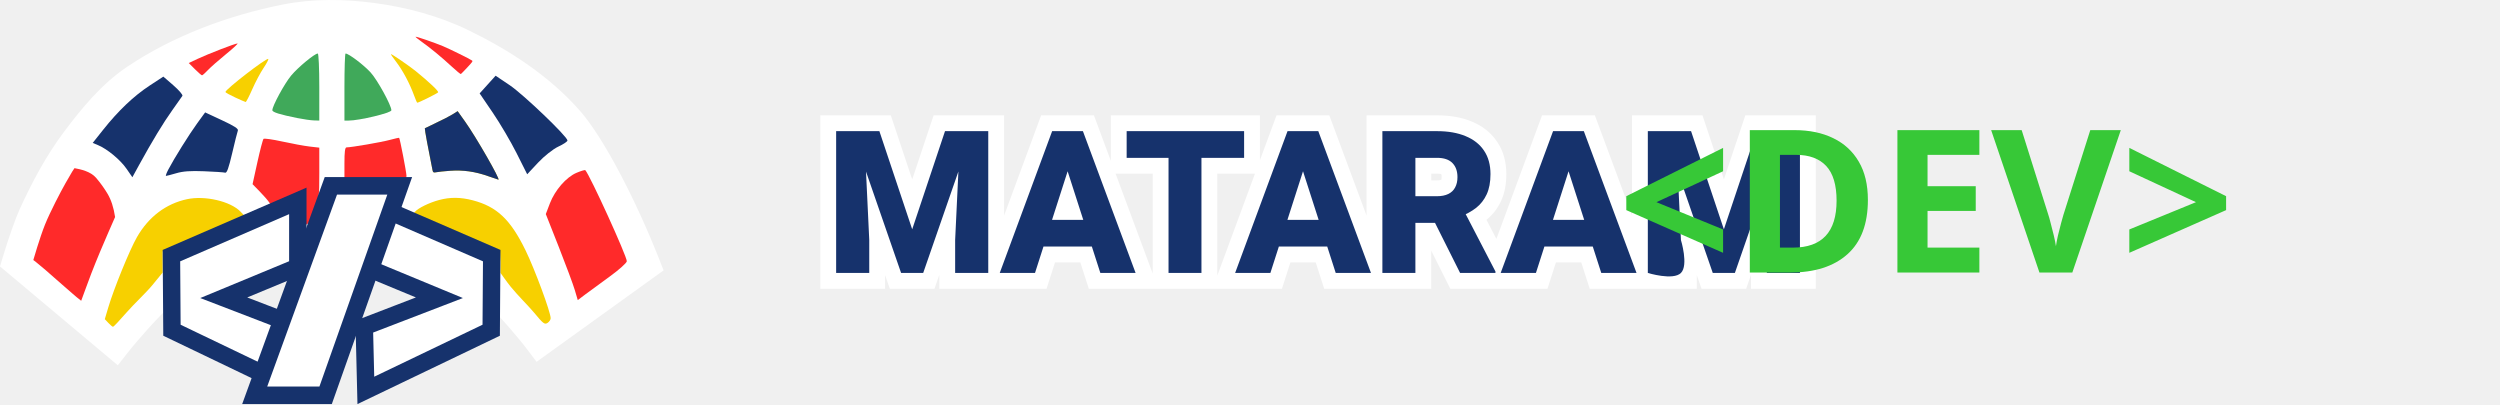
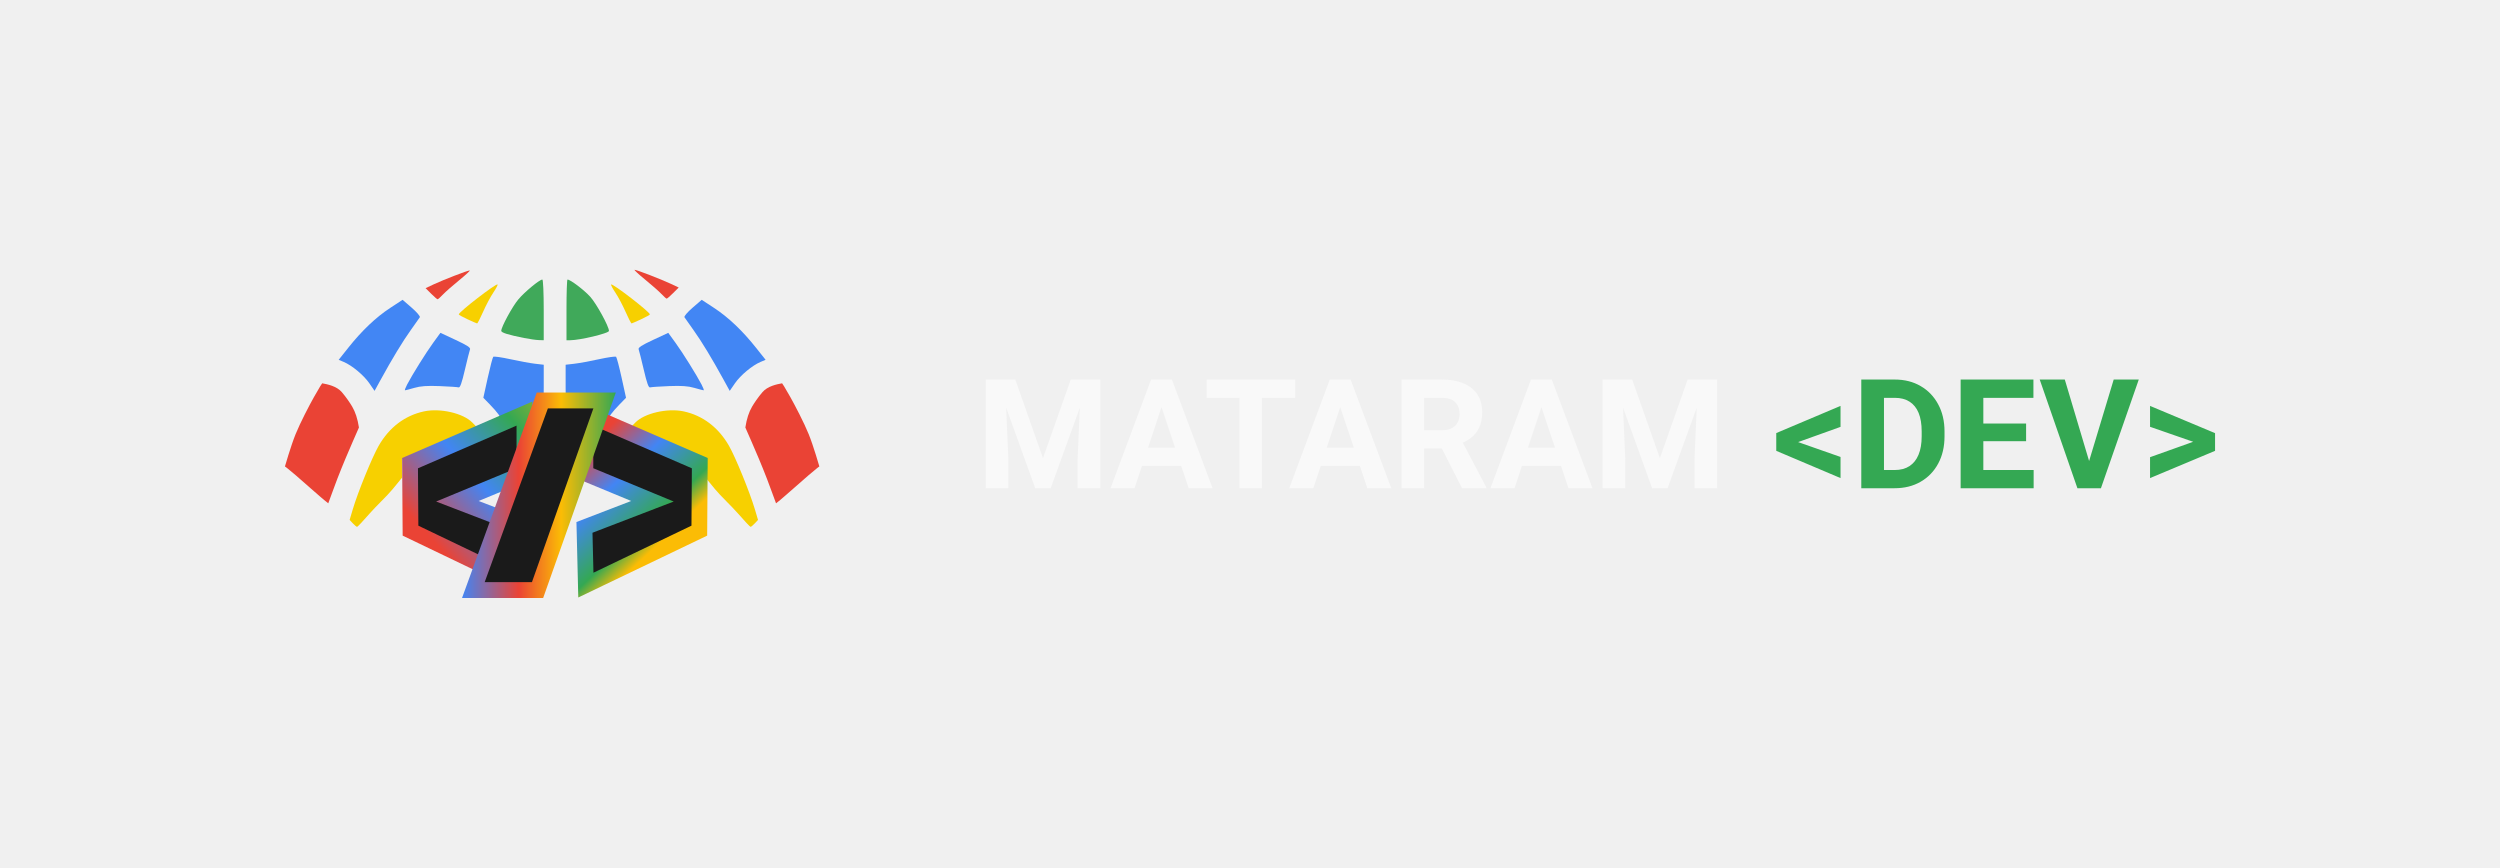
- <svg xmlns="http://www.w3.org/2000/svg" width="616.113mm" height="99.586mm" viewBox="0 0 616.113 99.586" version="1.1" id="svg1" xml:space="preserve">
-   <defs id="defs1" />
-   <g id="layer1" transform="translate(-504.3703,-2326.85)">
-     <g id="g756" transform="translate(-55.96912,-24.34001)">
-       <g id="g749" transform="translate(1018.908,53.16899)">
-         <path style="fill:#ffffff;stroke:none;stroke-width:58.003;stroke-dasharray:none;stroke-opacity:1" d="m -362.766,2246.986 c -3.856,0.035 -7.748,0.395 -11.572,1.184 -13.594,2.805 -27.212,7.982 -38.822,15.973 -6.506,4.478 -11.526,10.868 -15.768,16.662 -4.569,6.242 -8.116,13.158 -11.152,19.973 -1.113,2.497 -2.873,7.707 -4.195,12.221 l -0.746,2.545 29.484,25.436 2.654,-3.471 c 0.81,-1.058 0.804,-1.052 2.211,-2.752 1.407,-1.7 3.391,-4.013 5.662,-6.428 2.271,-2.415 4.837,-4.933 7.352,-7.021 2.515,-2.088 5.02,-3.724 6.842,-4.443 17.416,-6.876 39.11,-7.237 56.443,-0.42 1.739,0.684 4.158,2.279 6.58,4.33 2.422,2.051 4.888,4.533 7.07,6.918 2.182,2.385 4.086,4.674 5.434,6.356 1.348,1.681 1.342,1.675 2.115,2.721 l 2.449,3.316 31.783,-23.527 -1.117,-2.922 c -5.852,-15.284 -13.886,-31.161 -19.736,-38.049 -7.629,-8.982 -17.739,-15.699 -27.898,-20.785 -7.428,-3.718 -15.583,-5.946 -23.639,-7.049 -3.736,-0.512 -7.579,-0.8 -11.434,-0.766 z" id="path728" transform="matrix(0.9846932,0,0,0.9577152,-20.35865,146.051)" />
-         <g id="g748" transform="translate(-433.5948,1324.076)">
-           <path style="fill:#ff2a2a;fill-opacity:1;stroke-width:1.169" d="m -13.724,1040.514 c -2.691,-2.304 -3.038,-2.484 -3.038,-2.484 0,0 1.601,-5.566 2.886,-8.748 1.285,-3.182 3.829,-8.038 5.027,-10.158 1.842,-3.258 1.898,-3.228 2.232,-3.736 1.497,0.273 3.951,0.789 5.327,2.386 1.25,1.451 2.293,3.027 2.842,3.961 0.874,1.487 1.478,3.329 1.838,5.695 -0.757,1.722 -2.495,5.666 -3.688,8.521 -0.756,1.808 -1.492,3.625 -2.199,5.452 -0.855,2.212 -1.864,5.085 -2.469,6.672 -1.585,-1.219 -2.746,-2.336 -4.6,-3.914 -1.435,-1.222 -2.898,-2.568 -4.159,-3.647 z" id="path729" />
-           <path style="fill:#ff2a2a;fill-opacity:1;stroke-width:0.584" d="m 116.68,1045.42 c -0.403,-1.365 -2.175,-6.136 -3.937,-10.601 l -3.205,-8.119 0.995,-2.606 c 1.26,-3.299 4.059,-6.509 6.603,-7.572 1.084,-0.453 2.044,-0.743 2.133,-0.643 1.175,1.312 10.23,21.172 10.23,22.438 0,0.401 -1.906,2.108 -4.236,3.795 -2.33,1.686 -5.049,3.679 -6.043,4.428 l -1.807,1.362 z" id="path730" />
-           <path style="fill:#16326c;fill-opacity:1;stroke-width:0.584" d="m 102.345,1011.71 c -1.432,-2.852 -4.069,-7.336 -5.859,-9.966 l -3.255,-4.78 1.968,-2.179 1.968,-2.179 3.457,2.323 c 3.384,2.274 14.282,12.706 14.252,13.643 -0.008,0.261 -1.032,0.943 -2.274,1.515 -1.242,0.572 -3.473,2.338 -4.956,3.924 l -2.697,2.883 z" id="path731" />
-           <path style="fill:#ff2a2a;fill-opacity:1;stroke-width:0.146" d="m 86.406,990.393 c -2.496,-2.313 -5.322,-4.644 -7.503,-6.19 -0.899,-0.637 -1.549,-1.176 -1.445,-1.199 0.274,-0.059 4.702,1.467 6.757,2.328 1.682,0.705 6.615,3.141 7.142,3.526 0.229,0.168 0.116,0.334 -1.172,1.714 -0.784,0.841 -1.495,1.571 -1.58,1.622 -0.085,0.051 -1.075,-0.76 -2.2,-1.802 z" id="path732" />
-           <path style="fill:#f7d000;fill-opacity:1;stroke-width:0.292" d="m 77.058,997.434 c -1.046,-2.887 -2.764,-6.112 -4.375,-8.215 -0.817,-1.066 -1.41,-1.938 -1.318,-1.938 0.285,0 4.589,2.95 6.13,4.202 3.273,2.658 5.68,4.938 5.507,5.218 -0.161,0.26 -4.784,2.558 -5.146,2.558 -0.075,0 -0.435,-0.822 -0.798,-1.826 z" id="path733" />
-           <path style="fill:#f7d000;fill-opacity:1;stroke-width:0.292" d="m 95.316,1017.357 c -3.192,-1.135 -6.16,-1.557 -9.349,-1.327 -1.446,0.104 -2.985,0.266 -3.419,0.36 -0.661,0.143 -0.813,0.058 -0.931,-0.518 -0.977,-4.766 -1.981,-10.229 -1.895,-10.31 0.06,-0.056 1.359,-0.685 2.885,-1.397 1.526,-0.712 3.321,-1.64 3.988,-2.062 l 1.212,-0.767 1.813,2.541 c 2.707,3.796 8.814,14.432 8.235,14.342 -0.111,-0.017 -1.253,-0.405 -2.539,-0.863 z" id="path734" />
-           <path style="fill:#f7d000;fill-opacity:1;stroke-width:0.413" d="m 106.694,1051.053 c -1.354,-1.636 -3.978,-4.2 -5.805,-6.439 -0.895,-1.097 -2.521,-3.417 -2.521,-3.417 v -2.752 l -0.121,-2.705 -9.825,-3.843 c -12.771,-4.995 -11.743,-5.009 -11.12,-5.759 0.748,-0.902 3.529,-2.26 5.956,-2.908 2.719,-0.726 5.27,-0.704 8.249,0.072 5.973,1.556 9.33,4.732 13.038,12.339 2.29,4.698 6.189,15.235 6.189,16.728 0,0.372 -0.354,0.897 -0.788,1.168 -0.7,0.437 -1.061,0.162 -3.25,-2.483 z" id="path735" />
-           <path style="fill:#ff2a2a;fill-opacity:1;stroke-width:0.413" d="m 49.996,1025.353 c 0,-2.878 -0.138,-3.918 -0.516,-3.9 -0.284,0.014 -2.097,0.743 -4.028,1.619 l -3.512,1.594 -0.606,-0.896 c -0.333,-0.493 -1.385,-1.693 -2.336,-2.667 l -1.73,-1.77 1.196,-5.435 c 0.658,-2.989 1.337,-5.568 1.51,-5.73 0.173,-0.162 2.266,0.136 4.652,0.662 2.386,0.526 5.407,1.08 6.714,1.23 l 2.376,0.273 v 6.262 c 0,5.779 -0.085,6.486 -1.1,9.163 -1.026,2.707 -1.546,3.499 -2.309,3.514 -0.17,0 -0.31,-1.76 -0.31,-3.919 z" id="path736" />
-           <path style="fill:#40a95a;fill-opacity:1;stroke-width:0.413" d="m 48.343,1003.048 c -4.314,-0.862 -6.198,-1.452 -6.198,-1.941 0,-1.052 3.003,-6.586 4.638,-8.546 1.703,-2.041 5.794,-5.426 6.559,-5.426 0.208,0 0.372,3.645 0.372,8.263 v 8.263 l -1.343,-0.039 c -0.739,-0.021 -2.551,-0.28 -4.028,-0.575 z" id="path737" />
-           <path style="fill:#40a95a;fill-opacity:1;stroke-width:0.413" d="m 59.912,995.399 c 0,-4.545 0.123,-8.263 0.274,-8.263 0.774,0 4.51,2.828 6.198,4.692 1.688,1.865 5.097,8.083 5.097,9.298 0,0.641 -7.899,2.537 -10.572,2.537 h -0.997 z" id="path738" />
-           <path style="fill:#ff2a2a;fill-opacity:1;stroke-width:0.413" d="m 59.912,1014.198 c 0,-2.863 0.14,-3.926 0.516,-3.928 1.22,-0.01 8.556,-1.272 10.62,-1.833 1.239,-0.337 2.296,-0.57 2.348,-0.518 0.198,0.198 1.803,8.513 1.803,9.339 0,0.846 -0.162,0.865 -7.644,0.865 h -7.644 z" id="path739" />
-           <path style="fill:#f7d000;fill-opacity:1;stroke-width:0.413" d="m 1.74,1053.539 -0.885,-0.942 0.854,-2.879 c 1.389,-4.68 5.283,-14.226 7.073,-17.34 2.877,-5.004 7.137,-8.229 12.344,-9.346 4.395,-0.943 10.66,0.505 13.133,3.034 l 1.267,1.296 -2.991,1.311 c -1.645,0.721 -6.105,2.662 -9.912,4.313 l -7.507,2.936 v 2.594 2.594 l -2.524,3.082 c -1.51,1.844 -4.536,4.653 -6.279,6.653 -1.743,2.001 -3.286,3.638 -3.428,3.638 -0.143,0 -0.658,-0.424 -1.145,-0.943 z" id="path740" />
-           <path style="fill:#16326c;fill-opacity:1;stroke-width:0.413" d="m 16.497,1015.747 c 1.442,-2.755 5.146,-8.684 7.14,-11.428 l 1.943,-2.674 4.154,1.938 c 3.11,1.451 4.092,2.094 3.909,2.558 -0.134,0.341 -0.765,2.851 -1.402,5.578 -0.85,3.641 -1.307,4.912 -1.72,4.784 -0.309,-0.096 -2.633,-0.255 -5.163,-0.353 -3.435,-0.134 -5.179,-0.011 -6.881,0.484 -1.254,0.365 -2.395,0.663 -2.535,0.663 -0.14,0 0.11,-0.697 0.556,-1.549 z" id="path741" />
-           <path style="fill:#16326c;fill-opacity:1;stroke-width:0.413" d="m 6.216,1015.548 c -1.512,-2.194 -4.712,-4.858 -6.981,-5.812 l -1.359,-0.571 2.596,-3.268 c 3.711,-4.671 7.534,-8.305 11.424,-10.855 l 3.38,-2.216 2.486,2.154 c 1.367,1.184 2.364,2.35 2.216,2.59 -0.148,0.24 -1.267,1.827 -2.487,3.526 -2.178,3.036 -5.029,7.741 -8.226,13.576 l -1.618,2.953 z" id="path742" />
-           <path style="fill:#ff2a2a;fill-opacity:1;stroke-width:0.413" d="m 23.057,990.991 -1.515,-1.516 2.142,-1.005 c 2.659,-1.247 9.296,-3.814 9.862,-3.814 0.23,0 -1.04,1.186 -2.824,2.636 -1.784,1.45 -3.789,3.216 -4.457,3.925 -0.667,0.709 -1.321,1.289 -1.453,1.289 -0.132,0 -0.921,-0.682 -1.755,-1.515 z" id="path743" />
-           <path style="fill:#f7d000;fill-opacity:1;stroke-width:0.413" d="m 32.956,997.949 c -1.305,-0.607 -2.374,-1.202 -2.376,-1.323 -0.008,-0.656 10.188,-8.527 10.562,-8.153 0.11,0.11 -0.417,1.118 -1.172,2.239 -0.755,1.122 -2.002,3.472 -2.771,5.223 -0.769,1.751 -1.505,3.168 -1.634,3.151 -0.129,-0.018 -1.303,-0.529 -2.608,-1.136 z" id="path744" />
-           <path style="fill:#ffffff;stroke:#16326c;stroke-width:4.294;stroke-dasharray:none;stroke-opacity:1" d="m 48.297,1070.155 -30.896,-14.826 -0.128,-18.385 31.151,-13.492 v 16.309 l -18.256,7.561 18.512,7.117 z" id="path745" />
-           <path style="fill:#ffffff;stroke:#16326c;stroke-width:4.294;stroke-dasharray:none;stroke-opacity:1" d="m 65.187,1070.155 30.895,-14.826 0.128,-18.385 -31.151,-13.492 v 16.309 l 18.256,7.561 -18.512,7.117 z" id="path746" />
-           <path style="fill:#ffffff;stroke:#16326c;stroke-width:4.321;stroke-dasharray:none;stroke-opacity:1" d="m 37.792,1071.371 h 17.48 l 18.26,-51.627 H 56.569 Z" id="path747" />
-           <path style="fill:#16326c;fill-opacity:1;stroke-width:0.292" d="m 95.316,1017.357 c -3.192,-1.135 -6.16,-1.557 -9.349,-1.327 -1.446,0.104 -2.985,0.266 -3.419,0.36 -0.661,0.143 -0.813,0.058 -0.931,-0.518 -0.977,-4.766 -1.981,-10.229 -1.895,-10.31 0.06,-0.056 1.359,-0.685 2.885,-1.397 1.526,-0.712 3.321,-1.64 3.988,-2.062 l 1.212,-0.767 1.813,2.541 c 2.707,3.796 8.814,14.432 8.235,14.342 -0.111,-0.017 -1.253,-0.405 -2.539,-0.863 z" id="path748" />
+ <svg xmlns="http://www.w3.org/2000/svg" xmlns:xlink="http://www.w3.org/1999/xlink" width="680.82mm" height="236.32mm" viewBox="0 0 680.82 236.32" version="1.1" id="svg1" xml:space="preserve">
+   <defs id="defs1">
+     <linearGradient id="linearGradient1589">
+       <stop style="stop-color:#ea4335;stop-opacity:1;" offset="0" id="stop1586" />
+       <stop style="stop-color:#4285f4;stop-opacity:1;" offset="0.32" id="stop1587" />
+       <stop style="stop-color:#34a853;stop-opacity:1;" offset="0.605" id="stop1588" />
+       <stop style="stop-color:#fbbc05;stop-opacity:1;" offset="0.978" id="stop1589" />
+     </linearGradient>
+     <linearGradient id="linearGradient1581">
+       <stop style="stop-color:#ea4335;stop-opacity:1;" offset="0" id="stop1578" />
+       <stop style="stop-color:#4285f4;stop-opacity:1;" offset="0.344" id="stop1579" />
+       <stop style="stop-color:#34a853;stop-opacity:1;" offset="0.734" id="stop1580" />
+       <stop style="stop-color:#fbbc05;stop-opacity:1;" offset="0.902" id="stop1581" />
+     </linearGradient>
+     <linearGradient id="linearGradient1167">
+       <stop style="stop-color:#4285f4;stop-opacity:1;" offset="0" id="stop1167" />
+       <stop style="stop-color:#ea4335;stop-opacity:1;" offset="0.368" id="stop1170" />
+       <stop style="stop-color:#fbbc05;stop-opacity:1;" offset="0.645" id="stop1171" />
+       <stop style="stop-color:#34a853;stop-opacity:1;" offset="1" id="stop1168" />
+     </linearGradient>
+     <linearGradient xlink:href="#linearGradient1581" id="linearGradient289" gradientUnits="userSpaceOnUse" gradientTransform="translate(166.0259,-95.61938)" x1="-702.594" y1="2352.2" x2="-677.885" y2="2378.416" />
+     <linearGradient xlink:href="#linearGradient1589" id="linearGradient290" gradientUnits="userSpaceOnUse" gradientTransform="translate(166.0259,-95.61938)" x1="-747.968" y1="2395.053" x2="-701.077" y2="2353.713" />
+     <linearGradient xlink:href="#linearGradient1167" id="linearGradient291" gradientUnits="userSpaceOnUse" gradientTransform="translate(-184.0135,237.3481)" x1="-396.875" y1="2041.982" x2="-354.994" y2="2041.982" />
+   </defs>
+   <g id="layer1" transform="translate(-470.9583,-2249.321)">
+     <rect style="display:none;fill:#1a1a1a;stroke-width:0.374" id="rect1486" width="685.776" height="236.356" x="466.003" y="2249.285" />
+     <g id="g289" transform="translate(-0.908782,310.5993)">
+       <g id="g147" transform="translate(-61.25228,-1.36345)">
+         <g id="g146" style="font-size:96px;font-family:Raleway;-inkscape-font-specification:Raleway;text-align:center;white-space:pre;fill:#4286f4;stroke-width:12.574" transform="matrix(0.4336727,0,0,0.4336727,1586.656,1122.059)" aria-label="MATARAM &lt;DEV&gt;">
+           <path style="font-weight:bold;font-family:Heebo;-inkscape-font-specification:'Heebo Bold';fill:#f9f9f9" d="m -1791.772,2124.615 17.391,49.359 17.438,-49.359 h 12.094 l -24.703,68.25 h -9.703 l -24.609,-68.25 z m -6.516,0 2.156,49.688 v 18.562 h -14.203 v -68.25 z m 59.859,0 v 68.25 h -14.203 v -18.562 l 2.156,-49.688 z m 21.562,68.25 h -15.094 l 25.453,-68.25 h 9.469 l -1.219,12.281 z m 15.234,-55.969 -1.359,-12.281 h 9.562 l 25.547,68.25 h -15.047 z m 18.141,41.953 h -36.375 v -11.438 h 36.375 z m 46.612,14.016 h -14.156 v -68.25 h 14.156 z m 20.859,-56.766 h -55.594 v -11.484 h 55.594 z m 11.372,56.766 h -15.094 l 25.453,-68.25 h 9.469 l -1.219,12.281 z m 15.234,-55.969 -1.359,-12.281 h 9.562 l 25.547,68.25 h -15.047 z m 18.141,41.953 h -36.375 v -11.438 h 36.375 z m 47.438,-54.234 q 7.875,0 13.5,2.391 5.672,2.344 8.719,6.938 3.047,4.547 3.047,11.297 0,5.531 -1.875,9.469 -1.828,3.891 -5.203,6.516 -3.328,2.578 -7.875,4.172 l -4.5,2.484 h -21.797 v -11.438 h 15.984 q 3.656,0 6.094,-1.266 2.484,-1.266 3.703,-3.516 1.266,-2.297 1.266,-5.344 0,-4.734 -2.719,-7.453 -2.719,-2.766 -8.344,-2.766 h -11.203 v 56.766 h -14.203 v -68.25 z m -2.906,37.781 h 15 l 15.703,29.812 v 0.656 h -15.188 z m 48.431,30.469 h -15.094 l 25.453,-68.25 h 9.469 l -1.219,12.281 z m 15.234,-55.969 -1.359,-12.281 h 9.562 l 25.547,68.25 h -15.047 z m 18.141,41.953 h -36.375 v -11.438 h 36.375 z m 40.547,-54.234 17.391,49.359 17.438,-49.359 h 12.094 l -24.703,68.25 h -9.703 l -24.609,-68.25 z m -6.516,0 2.156,49.688 v 18.562 h -14.203 v -68.25 z m 59.859,0 v 68.25 h -14.203 v -18.562 l 2.156,-49.688 z" id="path145" />
+           <path style="font-weight:bold;font-family:Heebo;-inkscape-font-specification:'Heebo Bold';fill:#34a853" d="m -1273.559,2173.225 v 13.266 l -40.359,-17.109 v -9.422 l 10.688,2.859 z m -29.672,-8.25 -10.688,2.719 v -9.469 l 40.359,-17.062 v 13.172 z m 48.891,27.891 v -11.438 h 14.719 q 5.578,0 9.328,-2.438 3.797,-2.484 5.719,-7.172 1.969,-4.734 1.969,-11.531 v -3.141 q 0,-6.891 -1.922,-11.578 -1.922,-4.688 -5.719,-7.078 -3.75,-2.391 -9.234,-2.391 h -15.141 v -11.484 h 15.141 q 9.234,0 16.266,4.125 7.031,4.078 10.969,11.438 3.984,7.312 3.984,17.062 v 3.047 q 0,9.75 -3.984,17.109 -3.938,7.312 -11.016,11.391 -7.031,4.078 -16.359,4.078 z m 8.062,0 h -14.25 v -68.25 h 14.25 z m 93.984,0 h -36.047 v -11.438 h 36.047 z m -31.594,0 h -14.25 v -68.25 h 14.25 z m 26.859,-29.531 h -31.312 v -11.109 h 31.312 z m 4.594,-27.234 h -35.906 v -11.484 h 35.906 z m 50.409,-11.484 h 15.75 l -23.766,68.25 h -10.406 l 2.25,-14.672 z m -14.719,53.578 2.438,14.672 h -10.5 l -23.672,-68.25 h 15.75 z m 37.547,-23.906 v -13.125 l 40.828,17.109 v 9.422 l -10.875,-3 z m 29.953,8.391 10.875,-2.719 v 9.422 l -40.828,17.109 v -13.125 z" id="path146" />
        </g>
      </g>
-       <g id="g753" transform="matrix(2.10375,0,0,2.10375,362.311,-2849.61)">
-         <g id="g751" transform="matrix(0.735895,0,0,0.735895,49.28629,689.8356)">
-           <path style="font-weight:800;font-size:120px;font-family:Heebo;-inkscape-font-specification:'Heebo Ultra-Bold';text-align:center;text-anchor:middle;white-space:pre;fill:#ffffff;stroke-width:0.7" d="m -513.695,2642.09 v 27.611 h 10.309 v -2.189 l 0.758,2.189 h 7.105 l 0.771,-2.225 v 2.225 h 6.004 4.307 6.76 l 1.348,-4.201 h 4.029 l 1.352,4.201 h 10.172 0.898 8.605 0.775 10.291 l 1.348,-4.201 h 4.029 l 1.352,4.201 h 6.742 4.328 5.967 v -6.072 l 3.039,6.072 h 4.398 5.305 5.762 l 1.348,-4.201 h 4.029 l 1.352,4.201 h 6.729 4.344 5.965 v -2.189 l 0.758,2.189 h 7.105 l 0.771,-2.225 v 2.225 h 10.311 v -27.611 h -5.047 -1.922 -4.248 l -3.41,10.201 -3.41,-10.201 h -4.248 -1.924 -5.045 v 15.92 l -5.914,-15.92 h -3.102 -2.232 -3.072 l -7.27,19.674 -1.578,-3.039 c 1.003,-0.813 1.773,-1.816 2.32,-2.994 0.597,-1.286 0.84,-2.751 0.84,-4.285 0,-1.902 -0.444,-3.651 -1.469,-5.156 -1.002,-1.488 -2.349,-2.518 -4.049,-3.213 -1.638,-0.685 -3.497,-0.986 -5.498,-0.986 h -11.232 v 15.961 l -5.93,-15.961 h -3.1 -2.232 -3.072 l -2.639,7.141 v -7.141 h -9.309 -5.24 -9.186 v 7.25 l -2.693,-7.25 h -3.1 -2.232 -3.072 l -5.896,15.957 v -15.957 h -5.047 -1.922 -4.248 l -3.41,10.201 -3.41,-10.201 h -4.248 -1.924 z m 47.006,9.287 h 5.908 v 15.906 z m 16.188,0 h 5.996 l -5.996,16.227 z m 34.057,0 h 0.938 c 0.66,0 0.69,0.123 0.635,0.066 0.028,0.028 0.086,0.01 0.086,0.484 0,0.305 -0.049,0.399 -0.062,0.424 -0.052,0.023 -0.259,0.094 -0.689,0.094 h -0.906 z" id="path750" aria-label="MATARAM" transform="translate(705.2188,-201.7534)" />
-           <path style="font-weight:800;font-size:120px;font-family:Heebo;-inkscape-font-specification:'Heebo Ultra-Bold';text-align:center;text-anchor:middle;white-space:pre;fill:#16326c;stroke-width:0.7" d="m 200.926,2442.856 5.224,15.627 5.224,-15.627 h 4.356 l -7.829,22.572 h -3.519 l -7.813,-22.572 z m -2.434,0 0.822,17.332 v 5.24 h -5.271 v -22.572 z m 19.766,0 v 22.572 h -5.271 v -5.24 l 0.822,-17.332 z m 7.441,22.572 h -5.612 l 8.341,-22.572 h 3.55 l -0.558,4.744 z m 4.666,-17.828 -0.62,-4.744 h 3.581 l 8.387,22.572 h -5.612 z m 5.612,13.627 h -11.813 v -4.248 h 11.813 z m 16.219,4.201 h -5.24 v -22.572 h 5.24 z m 6.79,-18.324 h -18.697 v -4.248 h 18.697 z m 4.183,18.324 h -5.612 l 8.341,-22.572 h 3.55 l -0.558,4.744 z m 4.666,-17.828 -0.62,-4.744 h 3.581 l 8.387,22.572 h -5.612 z m 5.612,13.627 h -11.813 v -4.248 h 11.813 z m 16.263,-18.371 c 1.757,0 3.266,0.264 4.527,0.791 1.271,0.517 2.248,1.282 2.93,2.295 0.692,1.013 1.039,2.263 1.039,3.752 0,1.282 -0.202,2.356 -0.605,3.225 -0.403,0.868 -0.966,1.586 -1.69,2.155 -0.723,0.558 -1.576,1.023 -2.558,1.395 l -1.69,0.992 h -7.286 v -4.248 h 5.302 c 0.723,0 1.328,-0.119 1.814,-0.357 0.486,-0.238 0.848,-0.584 1.085,-1.039 0.248,-0.455 0.372,-1.002 0.372,-1.643 0,-0.951 -0.269,-1.7 -0.806,-2.248 -0.537,-0.548 -1.349,-0.822 -2.434,-0.822 h -3.457 v 18.324 h -5.255 v -22.572 z m -1.364,12.542 h 5.566 l 5.085,9.798 v 0.233 h -5.628 z m 17.094,10.03 h -5.612 l 8.341,-22.572 h 3.55 l -0.558,4.744 z m 4.666,-17.828 -0.62,-4.744 h 3.581 l 8.387,22.572 h -5.612 z m 5.612,13.627 h -11.813 v -4.248 h 11.813 z m 14.418,-18.371 5.224,15.627 5.224,-15.627 h 4.356 l -7.829,22.572 h -3.519 l -7.813,-22.572 z m -2.434,0 0.822,17.332 c 0,0 1.235,4.005 0,5.24 -1.242,1.242 -5.271,0 -5.271,0 v -22.572 z m 19.766,0 v 22.572 h -5.271 v -5.24 l 0.822,-17.332 z" id="path751" aria-label="MATARAM" />
-         </g>
-         <g id="g752" transform="matrix(0.735895,0,0,0.735895,573.3297,576.7323)">
-           <text xml:space="preserve" style="font-style:normal;font-variant:normal;font-weight:800;font-stretch:normal;font-size:31.75px;font-family:Heebo;-inkscape-font-specification:'Heebo Ultra-Bold';text-align:center;writing-mode:lr-tb;direction:ltr;text-anchor:middle;fill:#37c837;fill-opacity:1;stroke:none;stroke-width:5.3;stroke-dasharray:none" x="-299.129" y="2619.059" id="text752">
-             <tspan id="tspan752" style="fill:#37c837;fill-opacity:1;stroke-width:5.3" x="-299.129" y="2619.059">&lt;DEV&gt;</tspan>
-           </text>
+       <g id="g288" transform="translate(994.5994,-6.292507)">
+         <path style="fill:#f7d000;fill-opacity:1;stroke-width:0.413" d="m -317.185,2087.548 0.885,-0.942 -0.854,-2.879 c -1.389,-4.68 -5.283,-14.226 -7.073,-17.34 -2.877,-5.004 -7.137,-8.229 -12.344,-9.346 -4.395,-0.943 -10.66,0.505 -13.133,3.034 l -1.267,1.296 2.991,1.311 c 1.645,0.721 6.105,2.662 9.912,4.313 l 7.507,2.936 v 2.594 2.594 l 2.524,3.082 c 1.51,1.844 4.536,4.653 6.279,6.653 1.743,2.001 3.286,3.638 3.428,3.638 0.143,0 0.658,-0.424 1.145,-0.943 z" id="path147" />
+         <path style="fill:#4286f4;fill-opacity:1;stroke-width:0.413" d="m -364.974,2059.362 c 0,-2.878 0.138,-3.918 0.516,-3.9 0.284,0.014 2.097,0.743 4.028,1.619 l 3.512,1.594 0.606,-0.896 c 0.333,-0.493 1.385,-1.693 2.336,-2.667 l 1.73,-1.77 -1.196,-5.435 c -0.658,-2.989 -1.337,-5.568 -1.51,-5.73 -0.173,-0.162 -2.266,0.136 -4.652,0.662 -2.386,0.526 -5.407,1.08 -6.714,1.23 l -2.376,0.273 v 6.262 c 0,5.779 0.085,6.486 1.1,9.163 1.026,2.707 1.546,3.499 2.309,3.514 0.17,0 0.31,-1.76 0.31,-3.919 z" id="path148" />
+         <path style="fill:#ea4335;fill-opacity:1;stroke-width:1.169" d="m -442.098,2074.523 c -2.691,-2.304 -3.038,-2.484 -3.038,-2.484 0,0 1.601,-5.566 2.886,-8.748 1.285,-3.182 3.829,-8.038 5.027,-10.158 1.842,-3.258 1.898,-3.228 2.232,-3.736 1.497,0.273 3.951,0.789 5.327,2.386 1.25,1.451 2.293,3.027 2.842,3.961 0.874,1.487 1.478,3.329 1.838,5.695 -0.757,1.722 -2.495,5.666 -3.688,8.521 -0.756,1.808 -1.492,3.625 -2.199,5.452 -0.855,2.212 -1.864,5.085 -2.469,6.672 -1.585,-1.219 -2.746,-2.336 -4.6,-3.914 -1.435,-1.222 -2.898,-2.568 -4.159,-3.647 z" id="path199" />
+         <path style="fill:#4286f4;fill-opacity:1;stroke-width:0.413" d="m -378.378,2059.362 c 0,-2.878 -0.138,-3.918 -0.516,-3.9 -0.284,0.014 -2.097,0.743 -4.028,1.619 l -3.512,1.594 -0.606,-0.896 c -0.333,-0.493 -1.385,-1.693 -2.336,-2.667 l -1.73,-1.77 1.196,-5.435 c 0.658,-2.989 1.337,-5.568 1.51,-5.73 0.173,-0.162 2.266,0.136 4.652,0.662 2.386,0.526 5.407,1.08 6.714,1.23 l 2.376,0.273 v 6.262 c 0,5.779 -0.085,6.486 -1.1,9.163 -1.026,2.707 -1.546,3.499 -2.309,3.514 -0.17,0 -0.31,-1.76 -0.31,-3.919 z" id="path200" />
+         <path style="fill:#40a95a;fill-opacity:1;stroke-width:0.413" d="m -380.031,2037.056 c -4.314,-0.862 -6.198,-1.452 -6.198,-1.941 0,-1.052 3.003,-6.586 4.638,-8.546 1.703,-2.041 5.794,-5.426 6.559,-5.426 0.208,0 0.372,3.645 0.372,8.263 v 8.263 l -1.343,-0.039 c -0.739,-0.021 -2.551,-0.28 -4.028,-0.575 z" id="path201" />
+         <path style="fill:#40a95a;fill-opacity:1;stroke-width:0.413" d="m -368.462,2029.407 c 0,-4.545 0.123,-8.263 0.274,-8.263 0.774,0 4.51,2.828 6.198,4.692 1.688,1.865 5.097,8.083 5.097,9.297 0,0.641 -7.899,2.537 -10.572,2.537 h -0.997 z" id="path202" />
+         <path style="fill:#f7d000;fill-opacity:1;stroke-width:0.413" d="m -426.634,2087.548 -0.885,-0.942 0.854,-2.879 c 1.389,-4.68 5.283,-14.226 7.073,-17.34 2.877,-5.004 7.137,-8.229 12.344,-9.346 4.395,-0.943 10.66,0.505 13.133,3.034 l 1.267,1.296 -2.991,1.311 c -1.645,0.721 -6.105,2.662 -9.912,4.313 l -7.507,2.936 v 2.594 2.594 l -2.524,3.082 c -1.51,1.844 -4.536,4.653 -6.279,6.653 -1.743,2.001 -3.286,3.638 -3.428,3.638 -0.143,0 -0.658,-0.424 -1.145,-0.943 z" id="path203" />
+         <path style="fill:#4286f4;fill-opacity:1;stroke-width:0.413" d="m -411.877,2049.756 c 1.442,-2.755 5.146,-8.684 7.14,-11.428 l 1.943,-2.674 4.154,1.938 c 3.111,1.451 4.092,2.094 3.909,2.558 -0.134,0.341 -0.765,2.851 -1.402,5.578 -0.85,3.641 -1.307,4.912 -1.72,4.784 -0.309,-0.096 -2.633,-0.255 -5.163,-0.353 -3.435,-0.134 -5.179,-0.011 -6.881,0.484 -1.254,0.365 -2.395,0.663 -2.535,0.663 -0.14,0 0.11,-0.697 0.556,-1.549 z" id="path204" />
+         <path style="fill:#4286f4;fill-opacity:1;stroke:none;stroke-width:0.413;stroke-opacity:1" d="m -422.158,2049.383 c -1.512,-2.194 -4.712,-4.858 -6.981,-5.812 l -1.359,-0.571 2.596,-3.268 c 3.711,-4.671 7.534,-8.305 11.424,-10.855 l 3.38,-2.216 2.486,2.154 c 1.367,1.184 2.364,2.35 2.216,2.59 -0.148,0.24 -1.267,1.827 -2.487,3.526 -2.178,3.036 -5.029,7.741 -8.226,13.576 l -1.618,2.953 z" id="path205" />
+         <path style="fill:#ea4335;fill-opacity:1;stroke-width:0.413" d="m -405.317,2025 -1.515,-1.516 2.142,-1.005 c 2.659,-1.247 9.296,-3.814 9.862,-3.814 0.23,0 -1.04,1.186 -2.824,2.636 -1.784,1.45 -3.789,3.216 -4.457,3.925 -0.667,0.709 -1.321,1.289 -1.453,1.289 -0.132,0 -0.921,-0.682 -1.755,-1.515 z" id="path206" />
+         <path style="fill:#f7d000;fill-opacity:1;stroke-width:0.413" d="m -395.419,2031.957 c -1.305,-0.607 -2.374,-1.202 -2.376,-1.323 -0.008,-0.656 10.188,-8.527 10.562,-8.153 0.11,0.11 -0.417,1.118 -1.172,2.239 -0.755,1.122 -2.002,3.472 -2.771,5.223 -0.769,1.751 -1.505,3.168 -1.634,3.151 -0.129,-0.018 -1.303,-0.529 -2.608,-1.136 z" id="path207" />
+         <path style="fill:#ea4335;fill-opacity:1;stroke-width:1.169" d="m -302.638,2074.523 c 2.691,-2.304 3.038,-2.484 3.038,-2.484 0,0 -1.601,-5.566 -2.886,-8.748 -1.285,-3.182 -3.829,-8.038 -5.027,-10.158 -1.842,-3.258 -1.898,-3.228 -2.232,-3.736 -1.497,0.273 -3.951,0.789 -5.327,2.386 -1.25,1.451 -2.293,3.027 -2.842,3.961 -0.874,1.487 -1.478,3.329 -1.838,5.695 0.757,1.722 2.495,5.666 3.688,8.521 0.756,1.808 1.492,3.625 2.199,5.452 0.855,2.212 1.864,5.085 2.469,6.672 1.585,-1.219 2.746,-2.336 4.6,-3.914 1.435,-1.222 2.898,-2.568 4.159,-3.647 z" id="path208" />
+         <path style="fill:#4286f4;fill-opacity:1;stroke:none;stroke-width:0.413;stroke-opacity:1" d="m -322.578,2049.383 c 1.512,-2.194 4.712,-4.858 6.981,-5.812 l 1.359,-0.571 -2.596,-3.268 c -3.711,-4.671 -7.534,-8.305 -11.424,-10.855 l -3.38,-2.216 -2.486,2.154 c -1.367,1.184 -2.364,2.35 -2.216,2.59 0.148,0.24 1.267,1.827 2.487,3.526 2.178,3.036 5.029,7.741 8.226,13.576 l 1.618,2.953 z" id="path233" />
+         <path style="fill:#ea4335;fill-opacity:1;stroke-width:0.413" d="m -339.419,2024.826 1.515,-1.516 -2.142,-1.005 c -2.659,-1.247 -9.296,-3.814 -9.862,-3.814 -0.23,0 1.04,1.186 2.824,2.636 1.784,1.45 3.789,3.216 4.457,3.925 0.667,0.709 1.321,1.289 1.453,1.289 0.132,0 0.921,-0.682 1.755,-1.515 z" id="path282" />
+         <path style="fill:#4286f4;fill-opacity:1;stroke-width:0.413" d="m -331.666,2049.756 c -1.442,-2.755 -5.146,-8.684 -7.14,-11.428 l -1.943,-2.674 -4.154,1.938 c -3.111,1.451 -4.092,2.094 -3.909,2.558 0.134,0.341 0.765,2.851 1.402,5.578 0.85,3.641 1.307,4.912 1.72,4.784 0.309,-0.096 2.633,-0.255 5.163,-0.353 3.435,-0.134 5.179,-0.011 6.881,0.484 1.254,0.365 2.395,0.663 2.535,0.663 0.14,0 -0.11,-0.697 -0.556,-1.549 z" id="path283" />
+         <path style="fill:#f7d000;fill-opacity:1;stroke-width:0.413" d="m -348.124,2031.957 c 1.305,-0.607 2.374,-1.202 2.376,-1.323 0.008,-0.656 -10.188,-8.527 -10.562,-8.153 -0.11,0.11 0.417,1.118 1.172,2.239 0.755,1.122 2.002,3.472 2.771,5.223 0.769,1.751 1.505,3.168 1.634,3.151 0.129,-0.018 1.303,-0.529 2.608,-1.136 z" id="path284" />
+         <g id="g287" transform="translate(183.9836,-199.4465)" style="fill:#f9f9f9">
+           <path style="fill:#1a1a1a;fill-opacity:1;stroke:url(#linearGradient289);stroke-width:4.294;stroke-dasharray:none;stroke-opacity:1" d="m -547.168,2303.799 30.896,-14.826 0.128,-18.385 -31.151,-13.492 v 16.309 l 18.256,7.561 -18.512,7.117 z" id="path285" />
+           <path style="fill:#1a1a1a;fill-opacity:1;stroke:url(#linearGradient290);stroke-width:4.294;stroke-dasharray:none;stroke-opacity:1" d="m -564.027,2303.799 -30.896,-14.826 -0.128,-18.385 31.151,-13.492 v 16.309 l -18.256,7.561 18.512,7.117 z" id="path286" />
+           <path style="fill:#1a1a1a;stroke:url(#linearGradient291);stroke-width:4.321;stroke-dasharray:none;stroke-opacity:1" d="m -577.804,2305.144 h 17.48 l 18.26,-51.627 h -16.964 z" id="path287" />
        </g>
      </g>
    </g>
  </g>
</svg>
